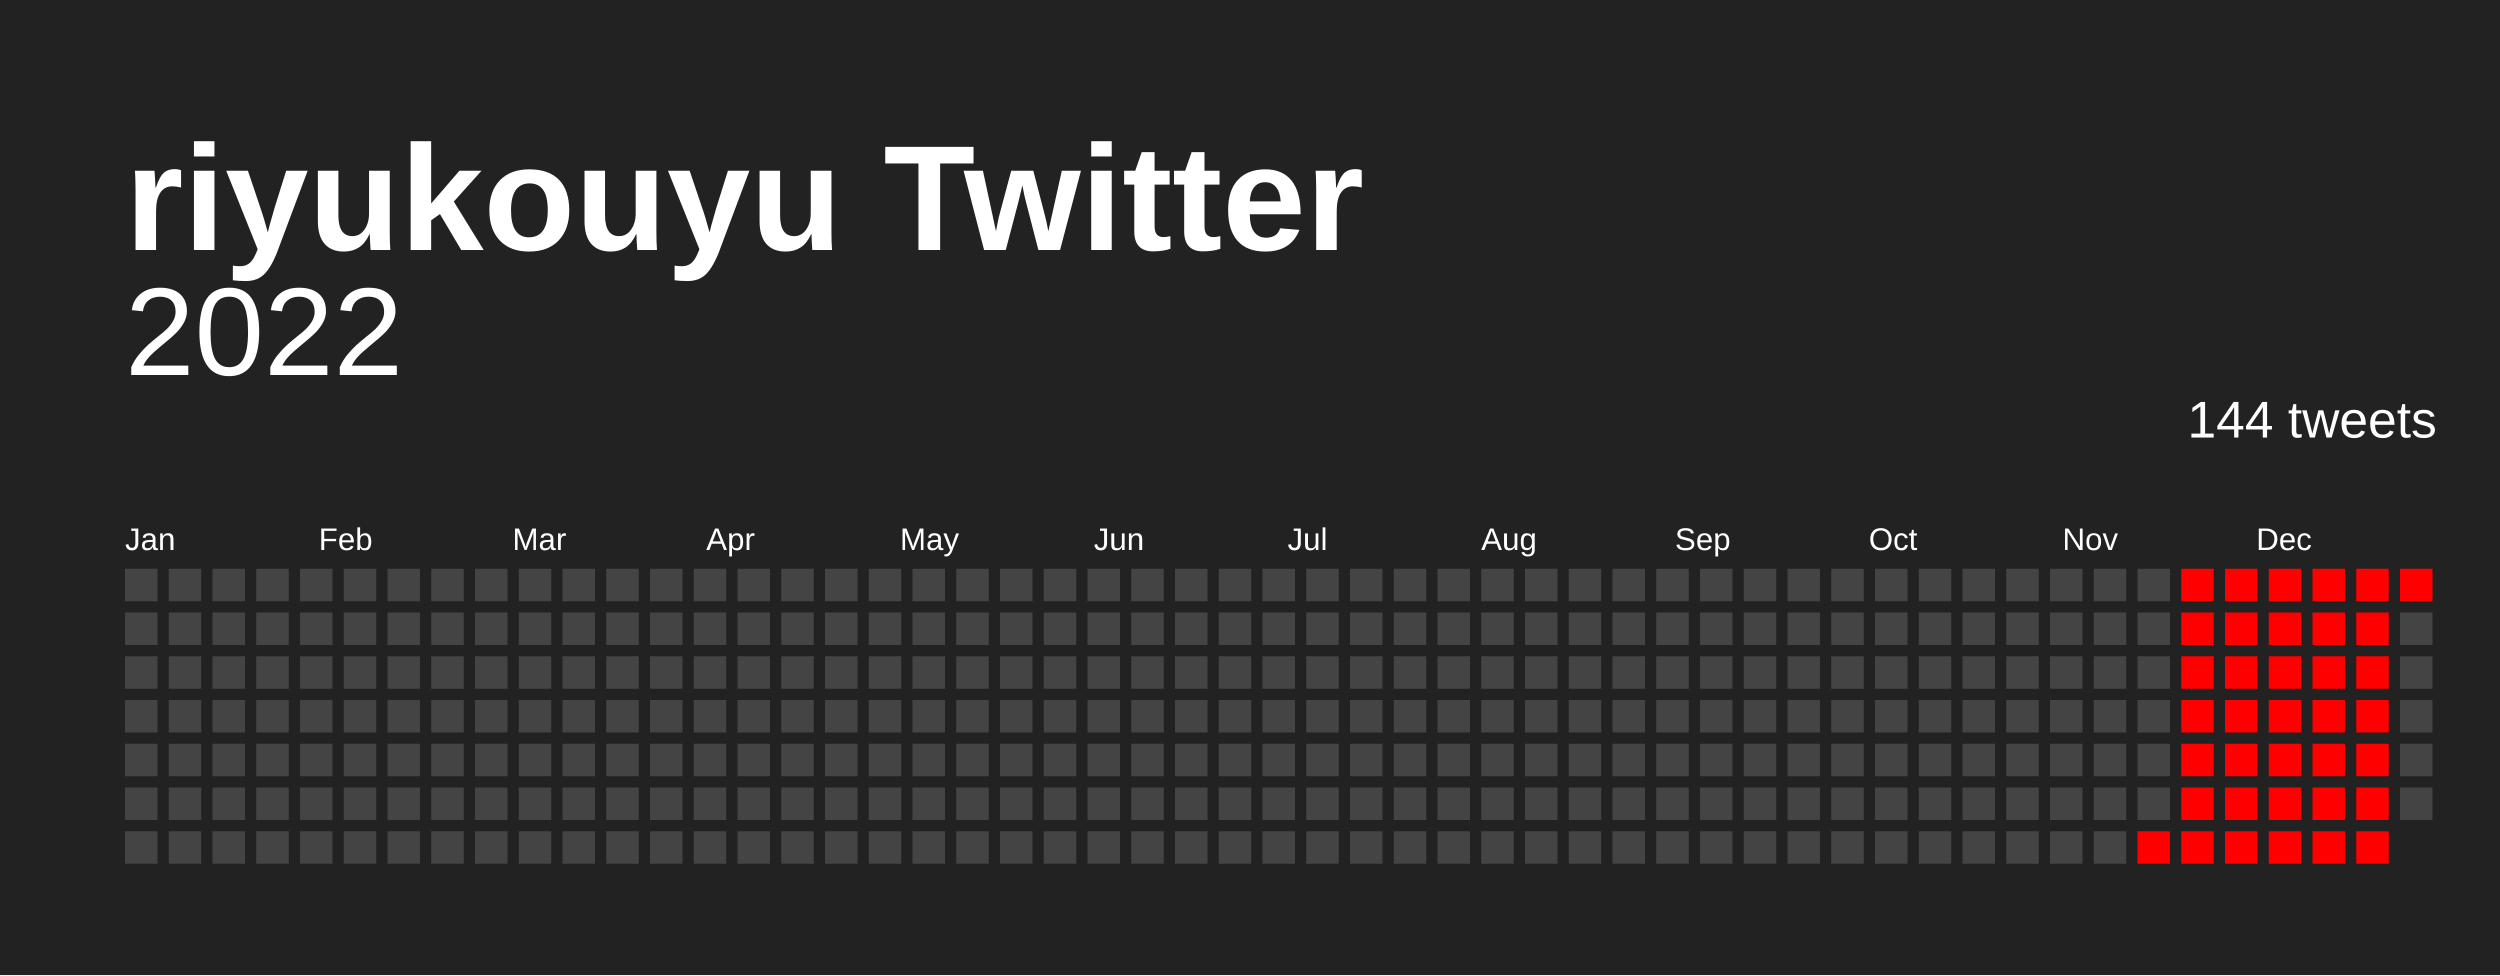
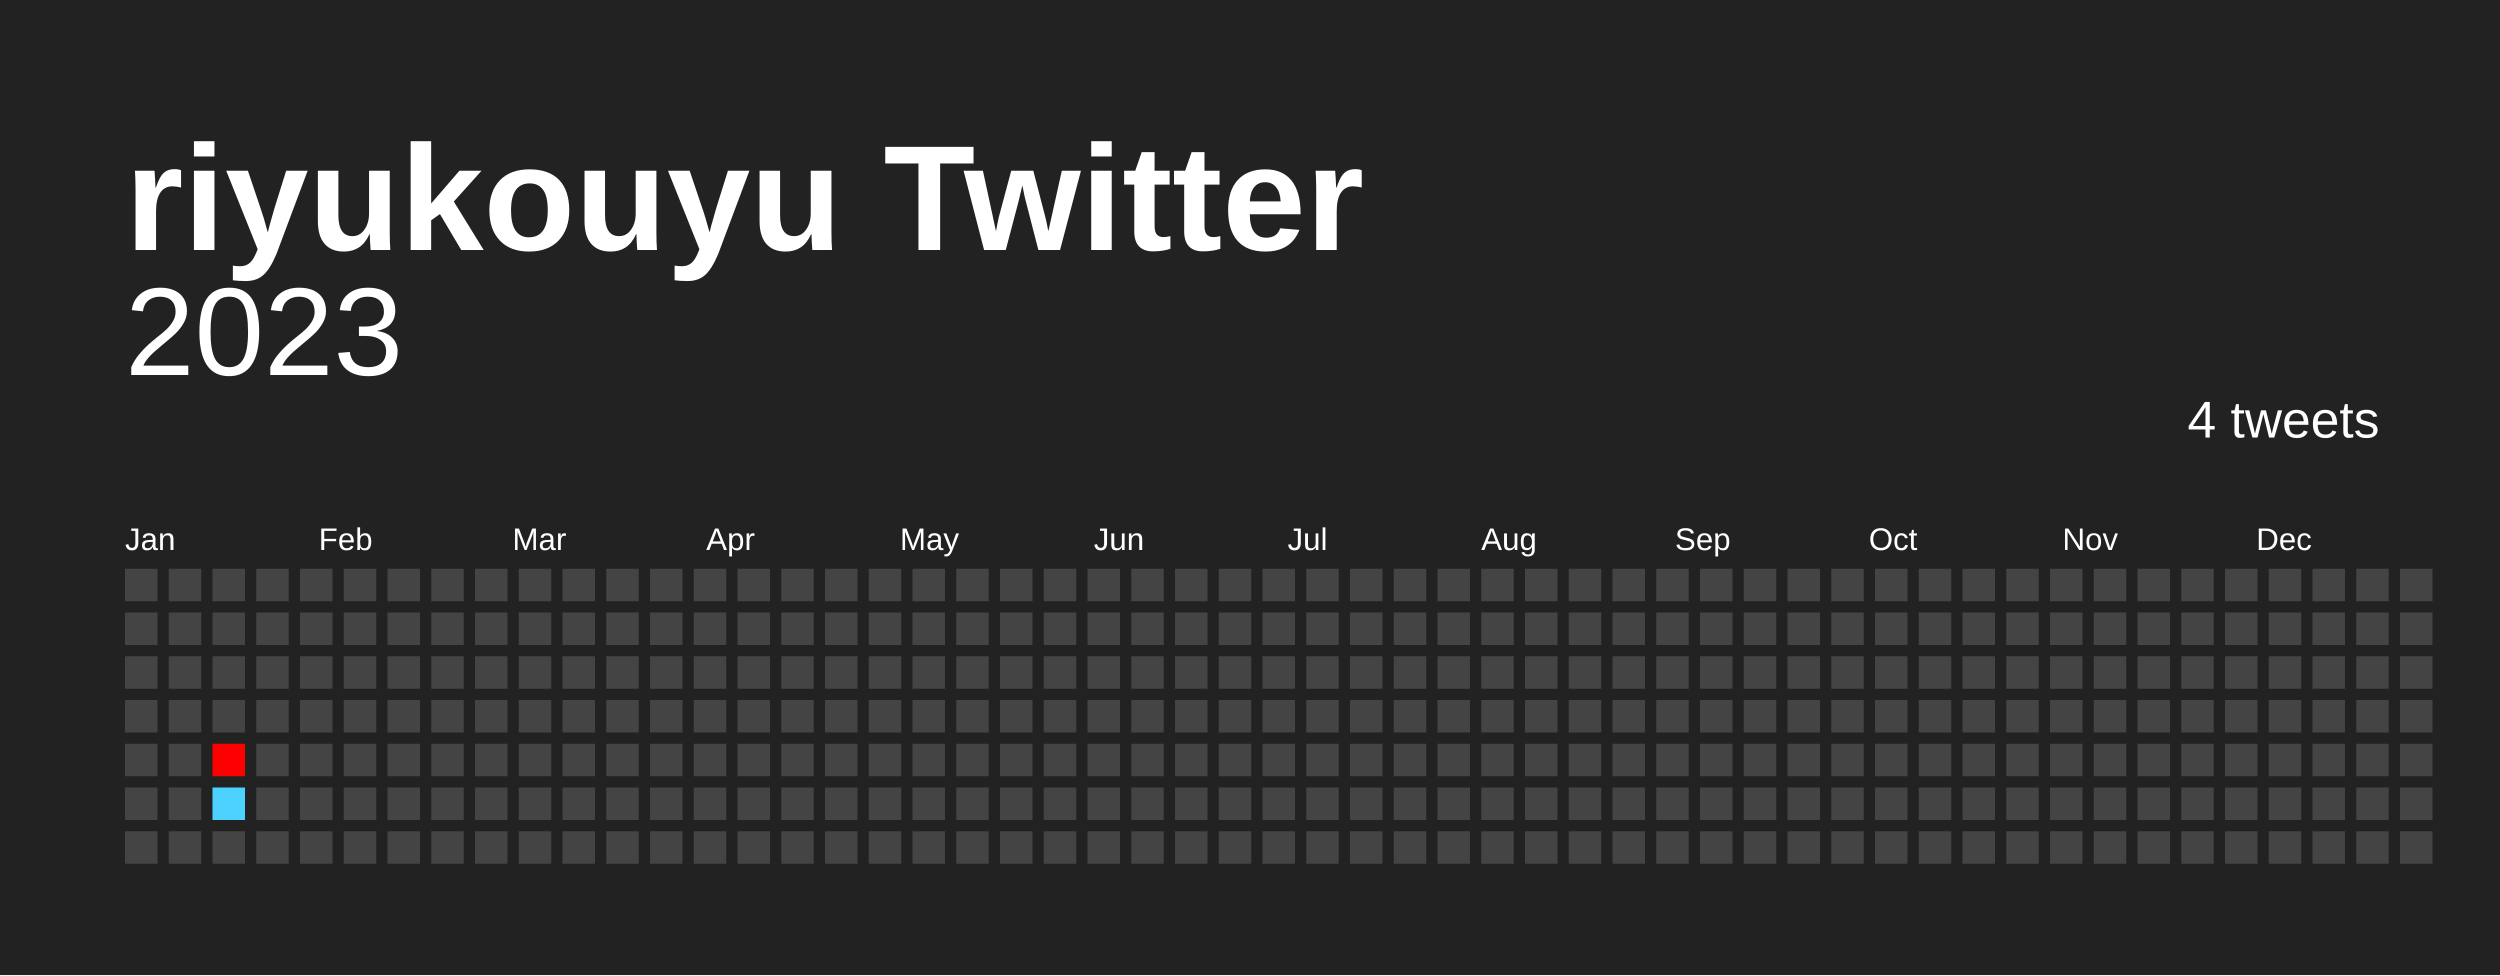
<svg xmlns="http://www.w3.org/2000/svg" baseProfile="full" height="78mm" version="1.1" viewBox="0,0,200,78" width="200mm">
  <defs />
  <rect fill="#222222" height="78" width="200" x="0" y="0" />
  <text fill="#FFFFFF" style="font-size:12px; font-family:Arial; font-weight:bold;" x="10" y="20">riyukouyu Twitter</text>
-   <text alignment-baseline="hanging" fill="#FFFFFF" style="font-size:10.0px; font-family:Arial;" x="10" y="30">2022</text>
-   <text alignment-baseline="hanging" fill="#FFFFFF" style="font-size:4.125px; font-family:Arial;" x="175" y="35">144 tweets</text>
+   <text alignment-baseline="hanging" fill="#FFFFFF" style="font-size:10.0px; font-family:Arial;" x="10" y="30">2023</text>
+   <text alignment-baseline="hanging" fill="#FFFFFF" style="font-size:4.125px; font-family:Arial;" x="175" y="35">4 tweets</text>
  <text fill="#FFFFFF" style="font-size:2.5px; font-family:Arial" x="10.0" y="44">Jan</text>
  <text fill="#FFFFFF" style="font-size:2.5px; font-family:Arial" x="25.5" y="44">Feb</text>
  <text fill="#FFFFFF" style="font-size:2.5px; font-family:Arial" x="41.0" y="44">Mar</text>
  <text fill="#FFFFFF" style="font-size:2.5px; font-family:Arial" x="56.5" y="44">Apr</text>
  <text fill="#FFFFFF" style="font-size:2.5px; font-family:Arial" x="72.0" y="44">May</text>
  <text fill="#FFFFFF" style="font-size:2.5px; font-family:Arial" x="87.5" y="44">Jun</text>
  <text fill="#FFFFFF" style="font-size:2.5px; font-family:Arial" x="103.0" y="44">Jul</text>
  <text fill="#FFFFFF" style="font-size:2.5px; font-family:Arial" x="118.5" y="44">Aug</text>
  <text fill="#FFFFFF" style="font-size:2.5px; font-family:Arial" x="134.0" y="44">Sep</text>
  <text fill="#FFFFFF" style="font-size:2.5px; font-family:Arial" x="149.5" y="44">Oct</text>
  <text fill="#FFFFFF" style="font-size:2.5px; font-family:Arial" x="165.0" y="44">Nov</text>
  <text fill="#FFFFFF" style="font-size:2.5px; font-family:Arial" x="180.5" y="44">Dec</text>
  <rect fill="#444444" height="2.6" width="2.6" x="10.0" y="45.5" />
  <rect fill="#444444" height="2.6" width="2.6" x="10.0" y="49.0" />
  <rect fill="#444444" height="2.6" width="2.6" x="10.0" y="52.5" />
  <rect fill="#444444" height="2.6" width="2.6" x="10.0" y="56.0" />
  <rect fill="#444444" height="2.6" width="2.6" x="10.0" y="59.5" />
  <rect fill="#444444" height="2.6" width="2.6" x="10.0" y="63.0" />
  <rect fill="#444444" height="2.6" width="2.6" x="10.0" y="66.5" />
  <rect fill="#444444" height="2.6" width="2.6" x="13.5" y="45.5" />
  <rect fill="#444444" height="2.6" width="2.6" x="13.5" y="49.0" />
  <rect fill="#444444" height="2.6" width="2.6" x="13.5" y="52.5" />
  <rect fill="#444444" height="2.6" width="2.6" x="13.5" y="56.0" />
  <rect fill="#444444" height="2.6" width="2.6" x="13.5" y="59.5" />
  <rect fill="#444444" height="2.6" width="2.6" x="13.5" y="63.0" />
  <rect fill="#444444" height="2.6" width="2.6" x="13.5" y="66.5" />
  <rect fill="#444444" height="2.6" width="2.6" x="17.0" y="45.5" />
  <rect fill="#444444" height="2.6" width="2.6" x="17.0" y="49.0" />
  <rect fill="#444444" height="2.6" width="2.6" x="17.0" y="52.5" />
  <rect fill="#444444" height="2.6" width="2.6" x="17.0" y="56.0" />
-   <rect fill="#444444" height="2.6" width="2.6" x="17.0" y="59.5" />
-   <rect fill="#444444" height="2.6" width="2.6" x="17.0" y="63.0" />
+   <rect fill="#ff0000" height="2.6" width="2.6" x="17.0" y="59.5" />
+   <rect fill="#4dd2ff" height="2.6" width="2.6" x="17.0" y="63.0" />
  <rect fill="#444444" height="2.6" width="2.6" x="17.0" y="66.5" />
  <rect fill="#444444" height="2.6" width="2.6" x="20.5" y="45.5" />
  <rect fill="#444444" height="2.6" width="2.6" x="20.5" y="49.0" />
  <rect fill="#444444" height="2.6" width="2.6" x="20.5" y="52.5" />
  <rect fill="#444444" height="2.6" width="2.6" x="20.5" y="56.0" />
  <rect fill="#444444" height="2.6" width="2.6" x="20.5" y="59.5" />
  <rect fill="#444444" height="2.6" width="2.6" x="20.5" y="63.0" />
  <rect fill="#444444" height="2.6" width="2.6" x="20.5" y="66.5" />
  <rect fill="#444444" height="2.6" width="2.6" x="24.0" y="45.5" />
  <rect fill="#444444" height="2.6" width="2.6" x="24.0" y="49.0" />
  <rect fill="#444444" height="2.6" width="2.6" x="24.0" y="52.5" />
  <rect fill="#444444" height="2.6" width="2.6" x="24.0" y="56.0" />
  <rect fill="#444444" height="2.6" width="2.6" x="24.0" y="59.5" />
  <rect fill="#444444" height="2.6" width="2.6" x="24.0" y="63.0" />
  <rect fill="#444444" height="2.6" width="2.6" x="24.0" y="66.5" />
  <rect fill="#444444" height="2.6" width="2.6" x="27.5" y="45.5" />
  <rect fill="#444444" height="2.6" width="2.6" x="27.5" y="49.0" />
  <rect fill="#444444" height="2.6" width="2.6" x="27.5" y="52.5" />
  <rect fill="#444444" height="2.6" width="2.6" x="27.5" y="56.0" />
  <rect fill="#444444" height="2.6" width="2.6" x="27.5" y="59.5" />
  <rect fill="#444444" height="2.6" width="2.6" x="27.5" y="63.0" />
  <rect fill="#444444" height="2.6" width="2.6" x="27.5" y="66.5" />
  <rect fill="#444444" height="2.6" width="2.6" x="31.0" y="45.5" />
  <rect fill="#444444" height="2.6" width="2.6" x="31.0" y="49.0" />
  <rect fill="#444444" height="2.6" width="2.6" x="31.0" y="52.5" />
  <rect fill="#444444" height="2.6" width="2.6" x="31.0" y="56.0" />
  <rect fill="#444444" height="2.6" width="2.6" x="31.0" y="59.5" />
  <rect fill="#444444" height="2.6" width="2.6" x="31.0" y="63.0" />
  <rect fill="#444444" height="2.6" width="2.6" x="31.0" y="66.5" />
  <rect fill="#444444" height="2.6" width="2.6" x="34.5" y="45.5" />
  <rect fill="#444444" height="2.6" width="2.6" x="34.5" y="49.0" />
  <rect fill="#444444" height="2.6" width="2.6" x="34.5" y="52.5" />
  <rect fill="#444444" height="2.6" width="2.6" x="34.5" y="56.0" />
  <rect fill="#444444" height="2.6" width="2.6" x="34.5" y="59.5" />
  <rect fill="#444444" height="2.6" width="2.6" x="34.5" y="63.0" />
  <rect fill="#444444" height="2.6" width="2.6" x="34.5" y="66.5" />
  <rect fill="#444444" height="2.6" width="2.6" x="38.0" y="45.5" />
  <rect fill="#444444" height="2.6" width="2.6" x="38.0" y="49.0" />
  <rect fill="#444444" height="2.6" width="2.6" x="38.0" y="52.5" />
  <rect fill="#444444" height="2.6" width="2.6" x="38.0" y="56.0" />
  <rect fill="#444444" height="2.6" width="2.6" x="38.0" y="59.5" />
  <rect fill="#444444" height="2.6" width="2.6" x="38.0" y="63.0" />
  <rect fill="#444444" height="2.6" width="2.6" x="38.0" y="66.5" />
  <rect fill="#444444" height="2.6" width="2.6" x="41.5" y="45.5" />
  <rect fill="#444444" height="2.6" width="2.6" x="41.5" y="49.0" />
  <rect fill="#444444" height="2.6" width="2.6" x="41.5" y="52.5" />
  <rect fill="#444444" height="2.6" width="2.6" x="41.5" y="56.0" />
  <rect fill="#444444" height="2.6" width="2.6" x="41.5" y="59.5" />
  <rect fill="#444444" height="2.6" width="2.6" x="41.5" y="63.0" />
  <rect fill="#444444" height="2.6" width="2.6" x="41.5" y="66.5" />
  <rect fill="#444444" height="2.6" width="2.6" x="45.0" y="45.5" />
  <rect fill="#444444" height="2.6" width="2.6" x="45.0" y="49.0" />
  <rect fill="#444444" height="2.6" width="2.6" x="45.0" y="52.5" />
  <rect fill="#444444" height="2.6" width="2.6" x="45.0" y="56.0" />
  <rect fill="#444444" height="2.6" width="2.6" x="45.0" y="59.5" />
  <rect fill="#444444" height="2.6" width="2.6" x="45.0" y="63.0" />
  <rect fill="#444444" height="2.6" width="2.6" x="45.0" y="66.5" />
  <rect fill="#444444" height="2.6" width="2.6" x="48.5" y="45.5" />
  <rect fill="#444444" height="2.6" width="2.6" x="48.5" y="49.0" />
  <rect fill="#444444" height="2.6" width="2.6" x="48.5" y="52.5" />
  <rect fill="#444444" height="2.6" width="2.6" x="48.5" y="56.0" />
  <rect fill="#444444" height="2.6" width="2.6" x="48.5" y="59.5" />
  <rect fill="#444444" height="2.6" width="2.6" x="48.5" y="63.0" />
  <rect fill="#444444" height="2.6" width="2.6" x="48.5" y="66.5" />
  <rect fill="#444444" height="2.6" width="2.6" x="52.0" y="45.5" />
  <rect fill="#444444" height="2.6" width="2.6" x="52.0" y="49.0" />
  <rect fill="#444444" height="2.6" width="2.6" x="52.0" y="52.5" />
  <rect fill="#444444" height="2.6" width="2.6" x="52.0" y="56.0" />
  <rect fill="#444444" height="2.6" width="2.6" x="52.0" y="59.5" />
  <rect fill="#444444" height="2.6" width="2.6" x="52.0" y="63.0" />
  <rect fill="#444444" height="2.6" width="2.6" x="52.0" y="66.5" />
  <rect fill="#444444" height="2.6" width="2.6" x="55.5" y="45.5" />
  <rect fill="#444444" height="2.6" width="2.6" x="55.5" y="49.0" />
  <rect fill="#444444" height="2.6" width="2.6" x="55.5" y="52.5" />
  <rect fill="#444444" height="2.6" width="2.6" x="55.5" y="56.0" />
  <rect fill="#444444" height="2.6" width="2.6" x="55.5" y="59.5" />
  <rect fill="#444444" height="2.6" width="2.6" x="55.5" y="63.0" />
  <rect fill="#444444" height="2.6" width="2.6" x="55.5" y="66.5" />
  <rect fill="#444444" height="2.6" width="2.6" x="59.0" y="45.5" />
  <rect fill="#444444" height="2.6" width="2.6" x="59.0" y="49.0" />
  <rect fill="#444444" height="2.6" width="2.6" x="59.0" y="52.5" />
  <rect fill="#444444" height="2.6" width="2.6" x="59.0" y="56.0" />
  <rect fill="#444444" height="2.6" width="2.6" x="59.0" y="59.5" />
  <rect fill="#444444" height="2.6" width="2.6" x="59.0" y="63.0" />
  <rect fill="#444444" height="2.6" width="2.6" x="59.0" y="66.5" />
  <rect fill="#444444" height="2.6" width="2.6" x="62.5" y="45.5" />
  <rect fill="#444444" height="2.6" width="2.6" x="62.5" y="49.0" />
  <rect fill="#444444" height="2.6" width="2.6" x="62.5" y="52.5" />
  <rect fill="#444444" height="2.6" width="2.6" x="62.5" y="56.0" />
  <rect fill="#444444" height="2.6" width="2.6" x="62.5" y="59.5" />
  <rect fill="#444444" height="2.6" width="2.6" x="62.5" y="63.0" />
  <rect fill="#444444" height="2.6" width="2.6" x="62.5" y="66.5" />
  <rect fill="#444444" height="2.6" width="2.6" x="66.0" y="45.5" />
  <rect fill="#444444" height="2.6" width="2.6" x="66.0" y="49.0" />
  <rect fill="#444444" height="2.6" width="2.6" x="66.0" y="52.5" />
  <rect fill="#444444" height="2.6" width="2.6" x="66.0" y="56.0" />
  <rect fill="#444444" height="2.6" width="2.6" x="66.0" y="59.5" />
  <rect fill="#444444" height="2.6" width="2.6" x="66.0" y="63.0" />
  <rect fill="#444444" height="2.6" width="2.6" x="66.0" y="66.5" />
  <rect fill="#444444" height="2.6" width="2.6" x="69.5" y="45.5" />
  <rect fill="#444444" height="2.6" width="2.6" x="69.5" y="49.0" />
  <rect fill="#444444" height="2.6" width="2.6" x="69.5" y="52.5" />
  <rect fill="#444444" height="2.6" width="2.6" x="69.5" y="56.0" />
  <rect fill="#444444" height="2.6" width="2.6" x="69.5" y="59.5" />
  <rect fill="#444444" height="2.6" width="2.6" x="69.5" y="63.0" />
  <rect fill="#444444" height="2.6" width="2.6" x="69.5" y="66.5" />
  <rect fill="#444444" height="2.6" width="2.6" x="73.0" y="45.5" />
  <rect fill="#444444" height="2.6" width="2.6" x="73.0" y="49.0" />
  <rect fill="#444444" height="2.6" width="2.6" x="73.0" y="52.5" />
  <rect fill="#444444" height="2.6" width="2.6" x="73.0" y="56.0" />
  <rect fill="#444444" height="2.6" width="2.6" x="73.0" y="59.5" />
  <rect fill="#444444" height="2.6" width="2.6" x="73.0" y="63.0" />
  <rect fill="#444444" height="2.6" width="2.6" x="73.0" y="66.5" />
  <rect fill="#444444" height="2.6" width="2.6" x="76.5" y="45.5" />
  <rect fill="#444444" height="2.6" width="2.6" x="76.5" y="49.0" />
  <rect fill="#444444" height="2.6" width="2.6" x="76.5" y="52.5" />
  <rect fill="#444444" height="2.6" width="2.6" x="76.5" y="56.0" />
  <rect fill="#444444" height="2.6" width="2.6" x="76.5" y="59.5" />
  <rect fill="#444444" height="2.6" width="2.6" x="76.5" y="63.0" />
  <rect fill="#444444" height="2.6" width="2.6" x="76.5" y="66.5" />
  <rect fill="#444444" height="2.6" width="2.6" x="80.0" y="45.5" />
  <rect fill="#444444" height="2.6" width="2.6" x="80.0" y="49.0" />
  <rect fill="#444444" height="2.6" width="2.6" x="80.0" y="52.5" />
  <rect fill="#444444" height="2.6" width="2.6" x="80.0" y="56.0" />
  <rect fill="#444444" height="2.6" width="2.6" x="80.0" y="59.5" />
  <rect fill="#444444" height="2.6" width="2.6" x="80.0" y="63.0" />
  <rect fill="#444444" height="2.6" width="2.6" x="80.0" y="66.5" />
  <rect fill="#444444" height="2.6" width="2.6" x="83.5" y="45.5" />
  <rect fill="#444444" height="2.6" width="2.6" x="83.5" y="49.0" />
  <rect fill="#444444" height="2.6" width="2.6" x="83.5" y="52.5" />
  <rect fill="#444444" height="2.6" width="2.6" x="83.5" y="56.0" />
  <rect fill="#444444" height="2.6" width="2.6" x="83.5" y="59.5" />
  <rect fill="#444444" height="2.6" width="2.6" x="83.5" y="63.0" />
  <rect fill="#444444" height="2.6" width="2.6" x="83.5" y="66.5" />
  <rect fill="#444444" height="2.6" width="2.6" x="87.0" y="45.5" />
  <rect fill="#444444" height="2.6" width="2.6" x="87.0" y="49.0" />
  <rect fill="#444444" height="2.6" width="2.6" x="87.0" y="52.5" />
  <rect fill="#444444" height="2.6" width="2.6" x="87.0" y="56.0" />
  <rect fill="#444444" height="2.6" width="2.6" x="87.0" y="59.5" />
  <rect fill="#444444" height="2.6" width="2.6" x="87.0" y="63.0" />
  <rect fill="#444444" height="2.6" width="2.6" x="87.0" y="66.5" />
  <rect fill="#444444" height="2.6" width="2.6" x="90.5" y="45.5" />
  <rect fill="#444444" height="2.6" width="2.6" x="90.5" y="49.0" />
  <rect fill="#444444" height="2.6" width="2.6" x="90.5" y="52.5" />
  <rect fill="#444444" height="2.6" width="2.6" x="90.5" y="56.0" />
  <rect fill="#444444" height="2.6" width="2.6" x="90.5" y="59.5" />
  <rect fill="#444444" height="2.6" width="2.6" x="90.5" y="63.0" />
  <rect fill="#444444" height="2.6" width="2.6" x="90.5" y="66.5" />
  <rect fill="#444444" height="2.6" width="2.6" x="94.0" y="45.5" />
  <rect fill="#444444" height="2.6" width="2.6" x="94.0" y="49.0" />
  <rect fill="#444444" height="2.6" width="2.6" x="94.0" y="52.5" />
  <rect fill="#444444" height="2.6" width="2.6" x="94.0" y="56.0" />
  <rect fill="#444444" height="2.6" width="2.6" x="94.0" y="59.5" />
  <rect fill="#444444" height="2.6" width="2.6" x="94.0" y="63.0" />
  <rect fill="#444444" height="2.6" width="2.6" x="94.0" y="66.5" />
  <rect fill="#444444" height="2.6" width="2.6" x="97.5" y="45.5" />
  <rect fill="#444444" height="2.6" width="2.6" x="97.5" y="49.0" />
  <rect fill="#444444" height="2.6" width="2.6" x="97.5" y="52.5" />
  <rect fill="#444444" height="2.6" width="2.6" x="97.5" y="56.0" />
  <rect fill="#444444" height="2.6" width="2.6" x="97.5" y="59.5" />
  <rect fill="#444444" height="2.6" width="2.6" x="97.5" y="63.0" />
  <rect fill="#444444" height="2.6" width="2.6" x="97.5" y="66.5" />
  <rect fill="#444444" height="2.6" width="2.6" x="101.0" y="45.5" />
  <rect fill="#444444" height="2.6" width="2.6" x="101.0" y="49.0" />
  <rect fill="#444444" height="2.6" width="2.6" x="101.0" y="52.5" />
  <rect fill="#444444" height="2.6" width="2.6" x="101.0" y="56.0" />
  <rect fill="#444444" height="2.6" width="2.6" x="101.0" y="59.5" />
  <rect fill="#444444" height="2.6" width="2.6" x="101.0" y="63.0" />
  <rect fill="#444444" height="2.6" width="2.6" x="101.0" y="66.5" />
  <rect fill="#444444" height="2.6" width="2.6" x="104.5" y="45.5" />
  <rect fill="#444444" height="2.6" width="2.6" x="104.5" y="49.0" />
  <rect fill="#444444" height="2.6" width="2.6" x="104.5" y="52.5" />
  <rect fill="#444444" height="2.6" width="2.6" x="104.5" y="56.0" />
  <rect fill="#444444" height="2.6" width="2.6" x="104.5" y="59.5" />
  <rect fill="#444444" height="2.6" width="2.6" x="104.5" y="63.0" />
  <rect fill="#444444" height="2.6" width="2.6" x="104.5" y="66.5" />
  <rect fill="#444444" height="2.6" width="2.6" x="108.0" y="45.5" />
  <rect fill="#444444" height="2.6" width="2.6" x="108.0" y="49.0" />
  <rect fill="#444444" height="2.6" width="2.6" x="108.0" y="52.5" />
  <rect fill="#444444" height="2.6" width="2.6" x="108.0" y="56.0" />
  <rect fill="#444444" height="2.6" width="2.6" x="108.0" y="59.5" />
  <rect fill="#444444" height="2.6" width="2.6" x="108.0" y="63.0" />
  <rect fill="#444444" height="2.6" width="2.6" x="108.0" y="66.5" />
  <rect fill="#444444" height="2.6" width="2.6" x="111.5" y="45.5" />
  <rect fill="#444444" height="2.6" width="2.6" x="111.5" y="49.0" />
  <rect fill="#444444" height="2.6" width="2.6" x="111.5" y="52.5" />
  <rect fill="#444444" height="2.6" width="2.6" x="111.5" y="56.0" />
  <rect fill="#444444" height="2.6" width="2.6" x="111.5" y="59.5" />
  <rect fill="#444444" height="2.6" width="2.6" x="111.5" y="63.0" />
  <rect fill="#444444" height="2.6" width="2.6" x="111.5" y="66.5" />
  <rect fill="#444444" height="2.6" width="2.6" x="115.0" y="45.5" />
  <rect fill="#444444" height="2.6" width="2.6" x="115.0" y="49.0" />
  <rect fill="#444444" height="2.6" width="2.6" x="115.0" y="52.5" />
  <rect fill="#444444" height="2.6" width="2.6" x="115.0" y="56.0" />
  <rect fill="#444444" height="2.6" width="2.6" x="115.0" y="59.5" />
  <rect fill="#444444" height="2.6" width="2.6" x="115.0" y="63.0" />
  <rect fill="#444444" height="2.6" width="2.6" x="115.0" y="66.5" />
  <rect fill="#444444" height="2.6" width="2.6" x="118.5" y="45.5" />
  <rect fill="#444444" height="2.6" width="2.6" x="118.5" y="49.0" />
  <rect fill="#444444" height="2.6" width="2.6" x="118.5" y="52.5" />
  <rect fill="#444444" height="2.6" width="2.6" x="118.5" y="56.0" />
  <rect fill="#444444" height="2.6" width="2.6" x="118.5" y="59.5" />
  <rect fill="#444444" height="2.6" width="2.6" x="118.5" y="63.0" />
  <rect fill="#444444" height="2.6" width="2.6" x="118.5" y="66.5" />
  <rect fill="#444444" height="2.6" width="2.6" x="122.0" y="45.5" />
  <rect fill="#444444" height="2.6" width="2.6" x="122.0" y="49.0" />
  <rect fill="#444444" height="2.6" width="2.6" x="122.0" y="52.5" />
  <rect fill="#444444" height="2.6" width="2.6" x="122.0" y="56.0" />
  <rect fill="#444444" height="2.6" width="2.6" x="122.0" y="59.5" />
  <rect fill="#444444" height="2.6" width="2.6" x="122.0" y="63.0" />
  <rect fill="#444444" height="2.6" width="2.6" x="122.0" y="66.5" />
  <rect fill="#444444" height="2.6" width="2.6" x="125.5" y="45.5" />
  <rect fill="#444444" height="2.6" width="2.6" x="125.5" y="49.0" />
  <rect fill="#444444" height="2.6" width="2.6" x="125.5" y="52.5" />
  <rect fill="#444444" height="2.6" width="2.6" x="125.5" y="56.0" />
  <rect fill="#444444" height="2.6" width="2.6" x="125.5" y="59.5" />
  <rect fill="#444444" height="2.6" width="2.6" x="125.5" y="63.0" />
  <rect fill="#444444" height="2.6" width="2.6" x="125.5" y="66.5" />
  <rect fill="#444444" height="2.6" width="2.6" x="129.0" y="45.5" />
  <rect fill="#444444" height="2.6" width="2.6" x="129.0" y="49.0" />
  <rect fill="#444444" height="2.6" width="2.6" x="129.0" y="52.5" />
  <rect fill="#444444" height="2.6" width="2.6" x="129.0" y="56.0" />
  <rect fill="#444444" height="2.6" width="2.6" x="129.0" y="59.5" />
  <rect fill="#444444" height="2.6" width="2.6" x="129.0" y="63.0" />
  <rect fill="#444444" height="2.6" width="2.6" x="129.0" y="66.5" />
  <rect fill="#444444" height="2.6" width="2.6" x="132.5" y="45.5" />
  <rect fill="#444444" height="2.6" width="2.6" x="132.5" y="49.0" />
  <rect fill="#444444" height="2.6" width="2.6" x="132.5" y="52.5" />
  <rect fill="#444444" height="2.6" width="2.6" x="132.5" y="56.0" />
  <rect fill="#444444" height="2.6" width="2.6" x="132.5" y="59.5" />
  <rect fill="#444444" height="2.6" width="2.6" x="132.5" y="63.0" />
  <rect fill="#444444" height="2.6" width="2.6" x="132.5" y="66.5" />
  <rect fill="#444444" height="2.6" width="2.6" x="136.0" y="45.5" />
  <rect fill="#444444" height="2.6" width="2.6" x="136.0" y="49.0" />
  <rect fill="#444444" height="2.6" width="2.6" x="136.0" y="52.5" />
  <rect fill="#444444" height="2.6" width="2.6" x="136.0" y="56.0" />
  <rect fill="#444444" height="2.6" width="2.6" x="136.0" y="59.5" />
  <rect fill="#444444" height="2.6" width="2.6" x="136.0" y="63.0" />
  <rect fill="#444444" height="2.6" width="2.6" x="136.0" y="66.5" />
  <rect fill="#444444" height="2.6" width="2.6" x="139.5" y="45.5" />
  <rect fill="#444444" height="2.6" width="2.6" x="139.5" y="49.0" />
  <rect fill="#444444" height="2.6" width="2.6" x="139.5" y="52.5" />
  <rect fill="#444444" height="2.6" width="2.6" x="139.5" y="56.0" />
  <rect fill="#444444" height="2.6" width="2.6" x="139.5" y="59.5" />
  <rect fill="#444444" height="2.6" width="2.6" x="139.5" y="63.0" />
  <rect fill="#444444" height="2.6" width="2.6" x="139.5" y="66.5" />
  <rect fill="#444444" height="2.6" width="2.6" x="143.0" y="45.5" />
  <rect fill="#444444" height="2.6" width="2.6" x="143.0" y="49.0" />
  <rect fill="#444444" height="2.6" width="2.6" x="143.0" y="52.5" />
  <rect fill="#444444" height="2.6" width="2.6" x="143.0" y="56.0" />
  <rect fill="#444444" height="2.6" width="2.6" x="143.0" y="59.5" />
  <rect fill="#444444" height="2.6" width="2.6" x="143.0" y="63.0" />
  <rect fill="#444444" height="2.6" width="2.6" x="143.0" y="66.5" />
  <rect fill="#444444" height="2.6" width="2.6" x="146.5" y="45.5" />
  <rect fill="#444444" height="2.6" width="2.6" x="146.5" y="49.0" />
  <rect fill="#444444" height="2.6" width="2.6" x="146.5" y="52.5" />
  <rect fill="#444444" height="2.6" width="2.6" x="146.5" y="56.0" />
  <rect fill="#444444" height="2.6" width="2.6" x="146.5" y="59.5" />
  <rect fill="#444444" height="2.6" width="2.6" x="146.5" y="63.0" />
  <rect fill="#444444" height="2.6" width="2.6" x="146.5" y="66.5" />
  <rect fill="#444444" height="2.6" width="2.6" x="150.0" y="45.5" />
  <rect fill="#444444" height="2.6" width="2.6" x="150.0" y="49.0" />
  <rect fill="#444444" height="2.6" width="2.6" x="150.0" y="52.5" />
  <rect fill="#444444" height="2.6" width="2.6" x="150.0" y="56.0" />
  <rect fill="#444444" height="2.6" width="2.6" x="150.0" y="59.5" />
  <rect fill="#444444" height="2.6" width="2.6" x="150.0" y="63.0" />
  <rect fill="#444444" height="2.6" width="2.6" x="150.0" y="66.5" />
  <rect fill="#444444" height="2.6" width="2.6" x="153.5" y="45.5" />
  <rect fill="#444444" height="2.6" width="2.6" x="153.5" y="49.0" />
  <rect fill="#444444" height="2.6" width="2.6" x="153.5" y="52.5" />
  <rect fill="#444444" height="2.6" width="2.6" x="153.5" y="56.0" />
  <rect fill="#444444" height="2.6" width="2.6" x="153.5" y="59.5" />
  <rect fill="#444444" height="2.6" width="2.6" x="153.5" y="63.0" />
  <rect fill="#444444" height="2.6" width="2.6" x="153.5" y="66.5" />
  <rect fill="#444444" height="2.6" width="2.6" x="157.0" y="45.5" />
  <rect fill="#444444" height="2.6" width="2.6" x="157.0" y="49.0" />
  <rect fill="#444444" height="2.6" width="2.6" x="157.0" y="52.5" />
  <rect fill="#444444" height="2.6" width="2.6" x="157.0" y="56.0" />
  <rect fill="#444444" height="2.6" width="2.6" x="157.0" y="59.5" />
  <rect fill="#444444" height="2.6" width="2.6" x="157.0" y="63.0" />
  <rect fill="#444444" height="2.6" width="2.6" x="157.0" y="66.5" />
  <rect fill="#444444" height="2.6" width="2.6" x="160.5" y="45.5" />
  <rect fill="#444444" height="2.6" width="2.6" x="160.5" y="49.0" />
  <rect fill="#444444" height="2.6" width="2.6" x="160.5" y="52.5" />
  <rect fill="#444444" height="2.6" width="2.6" x="160.5" y="56.0" />
  <rect fill="#444444" height="2.6" width="2.6" x="160.5" y="59.5" />
  <rect fill="#444444" height="2.6" width="2.6" x="160.5" y="63.0" />
  <rect fill="#444444" height="2.6" width="2.6" x="160.5" y="66.5" />
  <rect fill="#444444" height="2.6" width="2.6" x="164.0" y="45.5" />
  <rect fill="#444444" height="2.6" width="2.6" x="164.0" y="49.0" />
  <rect fill="#444444" height="2.6" width="2.6" x="164.0" y="52.5" />
  <rect fill="#444444" height="2.6" width="2.6" x="164.0" y="56.0" />
  <rect fill="#444444" height="2.6" width="2.6" x="164.0" y="59.5" />
  <rect fill="#444444" height="2.6" width="2.6" x="164.0" y="63.0" />
  <rect fill="#444444" height="2.6" width="2.6" x="164.0" y="66.5" />
  <rect fill="#444444" height="2.6" width="2.6" x="167.5" y="45.5" />
  <rect fill="#444444" height="2.6" width="2.6" x="167.5" y="49.0" />
  <rect fill="#444444" height="2.6" width="2.6" x="167.5" y="52.5" />
  <rect fill="#444444" height="2.6" width="2.6" x="167.5" y="56.0" />
  <rect fill="#444444" height="2.6" width="2.6" x="167.5" y="59.5" />
  <rect fill="#444444" height="2.6" width="2.6" x="167.5" y="63.0" />
  <rect fill="#444444" height="2.6" width="2.6" x="167.5" y="66.5" />
  <rect fill="#444444" height="2.6" width="2.6" x="171.0" y="45.5" />
  <rect fill="#444444" height="2.6" width="2.6" x="171.0" y="49.0" />
  <rect fill="#444444" height="2.6" width="2.6" x="171.0" y="52.5" />
  <rect fill="#444444" height="2.6" width="2.6" x="171.0" y="56.0" />
  <rect fill="#444444" height="2.6" width="2.6" x="171.0" y="59.5" />
  <rect fill="#444444" height="2.6" width="2.6" x="171.0" y="63.0" />
-   <rect fill="red" height="2.6" width="2.6" x="171.0" y="66.5" />
-   <rect fill="red" height="2.6" width="2.6" x="174.5" y="45.5" />
-   <rect fill="red" height="2.6" width="2.6" x="174.5" y="49.0" />
-   <rect fill="red" height="2.6" width="2.6" x="174.5" y="52.5" />
-   <rect fill="red" height="2.6" width="2.6" x="174.5" y="56.0" />
-   <rect fill="red" height="2.6" width="2.6" x="174.5" y="59.5" />
-   <rect fill="red" height="2.6" width="2.6" x="174.5" y="63.0" />
-   <rect fill="red" height="2.6" width="2.6" x="174.5" y="66.5" />
-   <rect fill="red" height="2.6" width="2.6" x="178.0" y="45.5" />
-   <rect fill="red" height="2.6" width="2.6" x="178.0" y="49.0" />
-   <rect fill="red" height="2.6" width="2.6" x="178.0" y="52.5" />
-   <rect fill="red" height="2.6" width="2.6" x="178.0" y="56.0" />
-   <rect fill="red" height="2.6" width="2.6" x="178.0" y="59.5" />
-   <rect fill="red" height="2.6" width="2.6" x="178.0" y="63.0" />
-   <rect fill="red" height="2.6" width="2.6" x="178.0" y="66.5" />
-   <rect fill="red" height="2.6" width="2.6" x="181.5" y="45.5" />
-   <rect fill="red" height="2.6" width="2.6" x="181.5" y="49.0" />
-   <rect fill="red" height="2.6" width="2.6" x="181.5" y="52.5" />
-   <rect fill="red" height="2.6" width="2.6" x="181.5" y="56.0" />
-   <rect fill="red" height="2.6" width="2.6" x="181.5" y="59.5" />
-   <rect fill="red" height="2.6" width="2.6" x="181.5" y="63.0" />
-   <rect fill="red" height="2.6" width="2.6" x="181.5" y="66.5" />
-   <rect fill="red" height="2.6" width="2.6" x="185.0" y="45.5" />
-   <rect fill="red" height="2.6" width="2.6" x="185.0" y="49.0" />
-   <rect fill="red" height="2.6" width="2.6" x="185.0" y="52.5" />
-   <rect fill="red" height="2.6" width="2.6" x="185.0" y="56.0" />
-   <rect fill="red" height="2.6" width="2.6" x="185.0" y="59.5" />
-   <rect fill="red" height="2.6" width="2.6" x="185.0" y="63.0" />
-   <rect fill="red" height="2.6" width="2.6" x="185.0" y="66.5" />
-   <rect fill="red" height="2.6" width="2.6" x="188.5" y="45.5" />
-   <rect fill="red" height="2.6" width="2.6" x="188.5" y="49.0" />
-   <rect fill="red" height="2.6" width="2.6" x="188.5" y="52.5" />
-   <rect fill="red" height="2.6" width="2.6" x="188.5" y="56.0" />
-   <rect fill="red" height="2.6" width="2.6" x="188.5" y="59.5" />
-   <rect fill="red" height="2.6" width="2.6" x="188.5" y="63.0" />
-   <rect fill="red" height="2.6" width="2.6" x="188.5" y="66.5" />
-   <rect fill="red" height="2.6" width="2.6" x="192.0" y="45.5" />
+   <rect fill="#444444" height="2.6" width="2.6" x="171.0" y="66.5" />
+   <rect fill="#444444" height="2.6" width="2.6" x="174.5" y="45.5" />
+   <rect fill="#444444" height="2.6" width="2.6" x="174.5" y="49.0" />
+   <rect fill="#444444" height="2.6" width="2.6" x="174.5" y="52.5" />
+   <rect fill="#444444" height="2.6" width="2.6" x="174.5" y="56.0" />
+   <rect fill="#444444" height="2.6" width="2.6" x="174.5" y="59.5" />
+   <rect fill="#444444" height="2.6" width="2.6" x="174.5" y="63.0" />
+   <rect fill="#444444" height="2.6" width="2.6" x="174.5" y="66.5" />
+   <rect fill="#444444" height="2.6" width="2.6" x="178.0" y="45.5" />
+   <rect fill="#444444" height="2.6" width="2.6" x="178.0" y="49.0" />
+   <rect fill="#444444" height="2.6" width="2.6" x="178.0" y="52.5" />
+   <rect fill="#444444" height="2.6" width="2.6" x="178.0" y="56.0" />
+   <rect fill="#444444" height="2.6" width="2.6" x="178.0" y="59.5" />
+   <rect fill="#444444" height="2.6" width="2.6" x="178.0" y="63.0" />
+   <rect fill="#444444" height="2.6" width="2.6" x="178.0" y="66.5" />
+   <rect fill="#444444" height="2.6" width="2.6" x="181.5" y="45.5" />
+   <rect fill="#444444" height="2.6" width="2.6" x="181.5" y="49.0" />
+   <rect fill="#444444" height="2.6" width="2.6" x="181.5" y="52.5" />
+   <rect fill="#444444" height="2.6" width="2.6" x="181.5" y="56.0" />
+   <rect fill="#444444" height="2.6" width="2.6" x="181.5" y="59.5" />
+   <rect fill="#444444" height="2.6" width="2.6" x="181.5" y="63.0" />
+   <rect fill="#444444" height="2.6" width="2.6" x="181.5" y="66.5" />
+   <rect fill="#444444" height="2.6" width="2.6" x="185.0" y="45.5" />
+   <rect fill="#444444" height="2.6" width="2.6" x="185.0" y="49.0" />
+   <rect fill="#444444" height="2.6" width="2.6" x="185.0" y="52.5" />
+   <rect fill="#444444" height="2.6" width="2.6" x="185.0" y="56.0" />
+   <rect fill="#444444" height="2.6" width="2.6" x="185.0" y="59.5" />
+   <rect fill="#444444" height="2.6" width="2.6" x="185.0" y="63.0" />
+   <rect fill="#444444" height="2.6" width="2.6" x="185.0" y="66.5" />
+   <rect fill="#444444" height="2.6" width="2.6" x="188.5" y="45.5" />
+   <rect fill="#444444" height="2.6" width="2.6" x="188.5" y="49.0" />
+   <rect fill="#444444" height="2.6" width="2.6" x="188.5" y="52.5" />
+   <rect fill="#444444" height="2.6" width="2.6" x="188.5" y="56.0" />
+   <rect fill="#444444" height="2.6" width="2.6" x="188.5" y="59.5" />
+   <rect fill="#444444" height="2.6" width="2.6" x="188.5" y="63.0" />
+   <rect fill="#444444" height="2.6" width="2.6" x="188.5" y="66.5" />
+   <rect fill="#444444" height="2.6" width="2.6" x="192.0" y="45.5" />
  <rect fill="#444444" height="2.6" width="2.6" x="192.0" y="49.0" />
  <rect fill="#444444" height="2.6" width="2.6" x="192.0" y="52.5" />
  <rect fill="#444444" height="2.6" width="2.6" x="192.0" y="56.0" />
  <rect fill="#444444" height="2.6" width="2.6" x="192.0" y="59.5" />
  <rect fill="#444444" height="2.6" width="2.6" x="192.0" y="63.0" />
+   <rect fill="#444444" height="2.6" width="2.6" x="192.0" y="66.5" />
</svg>
